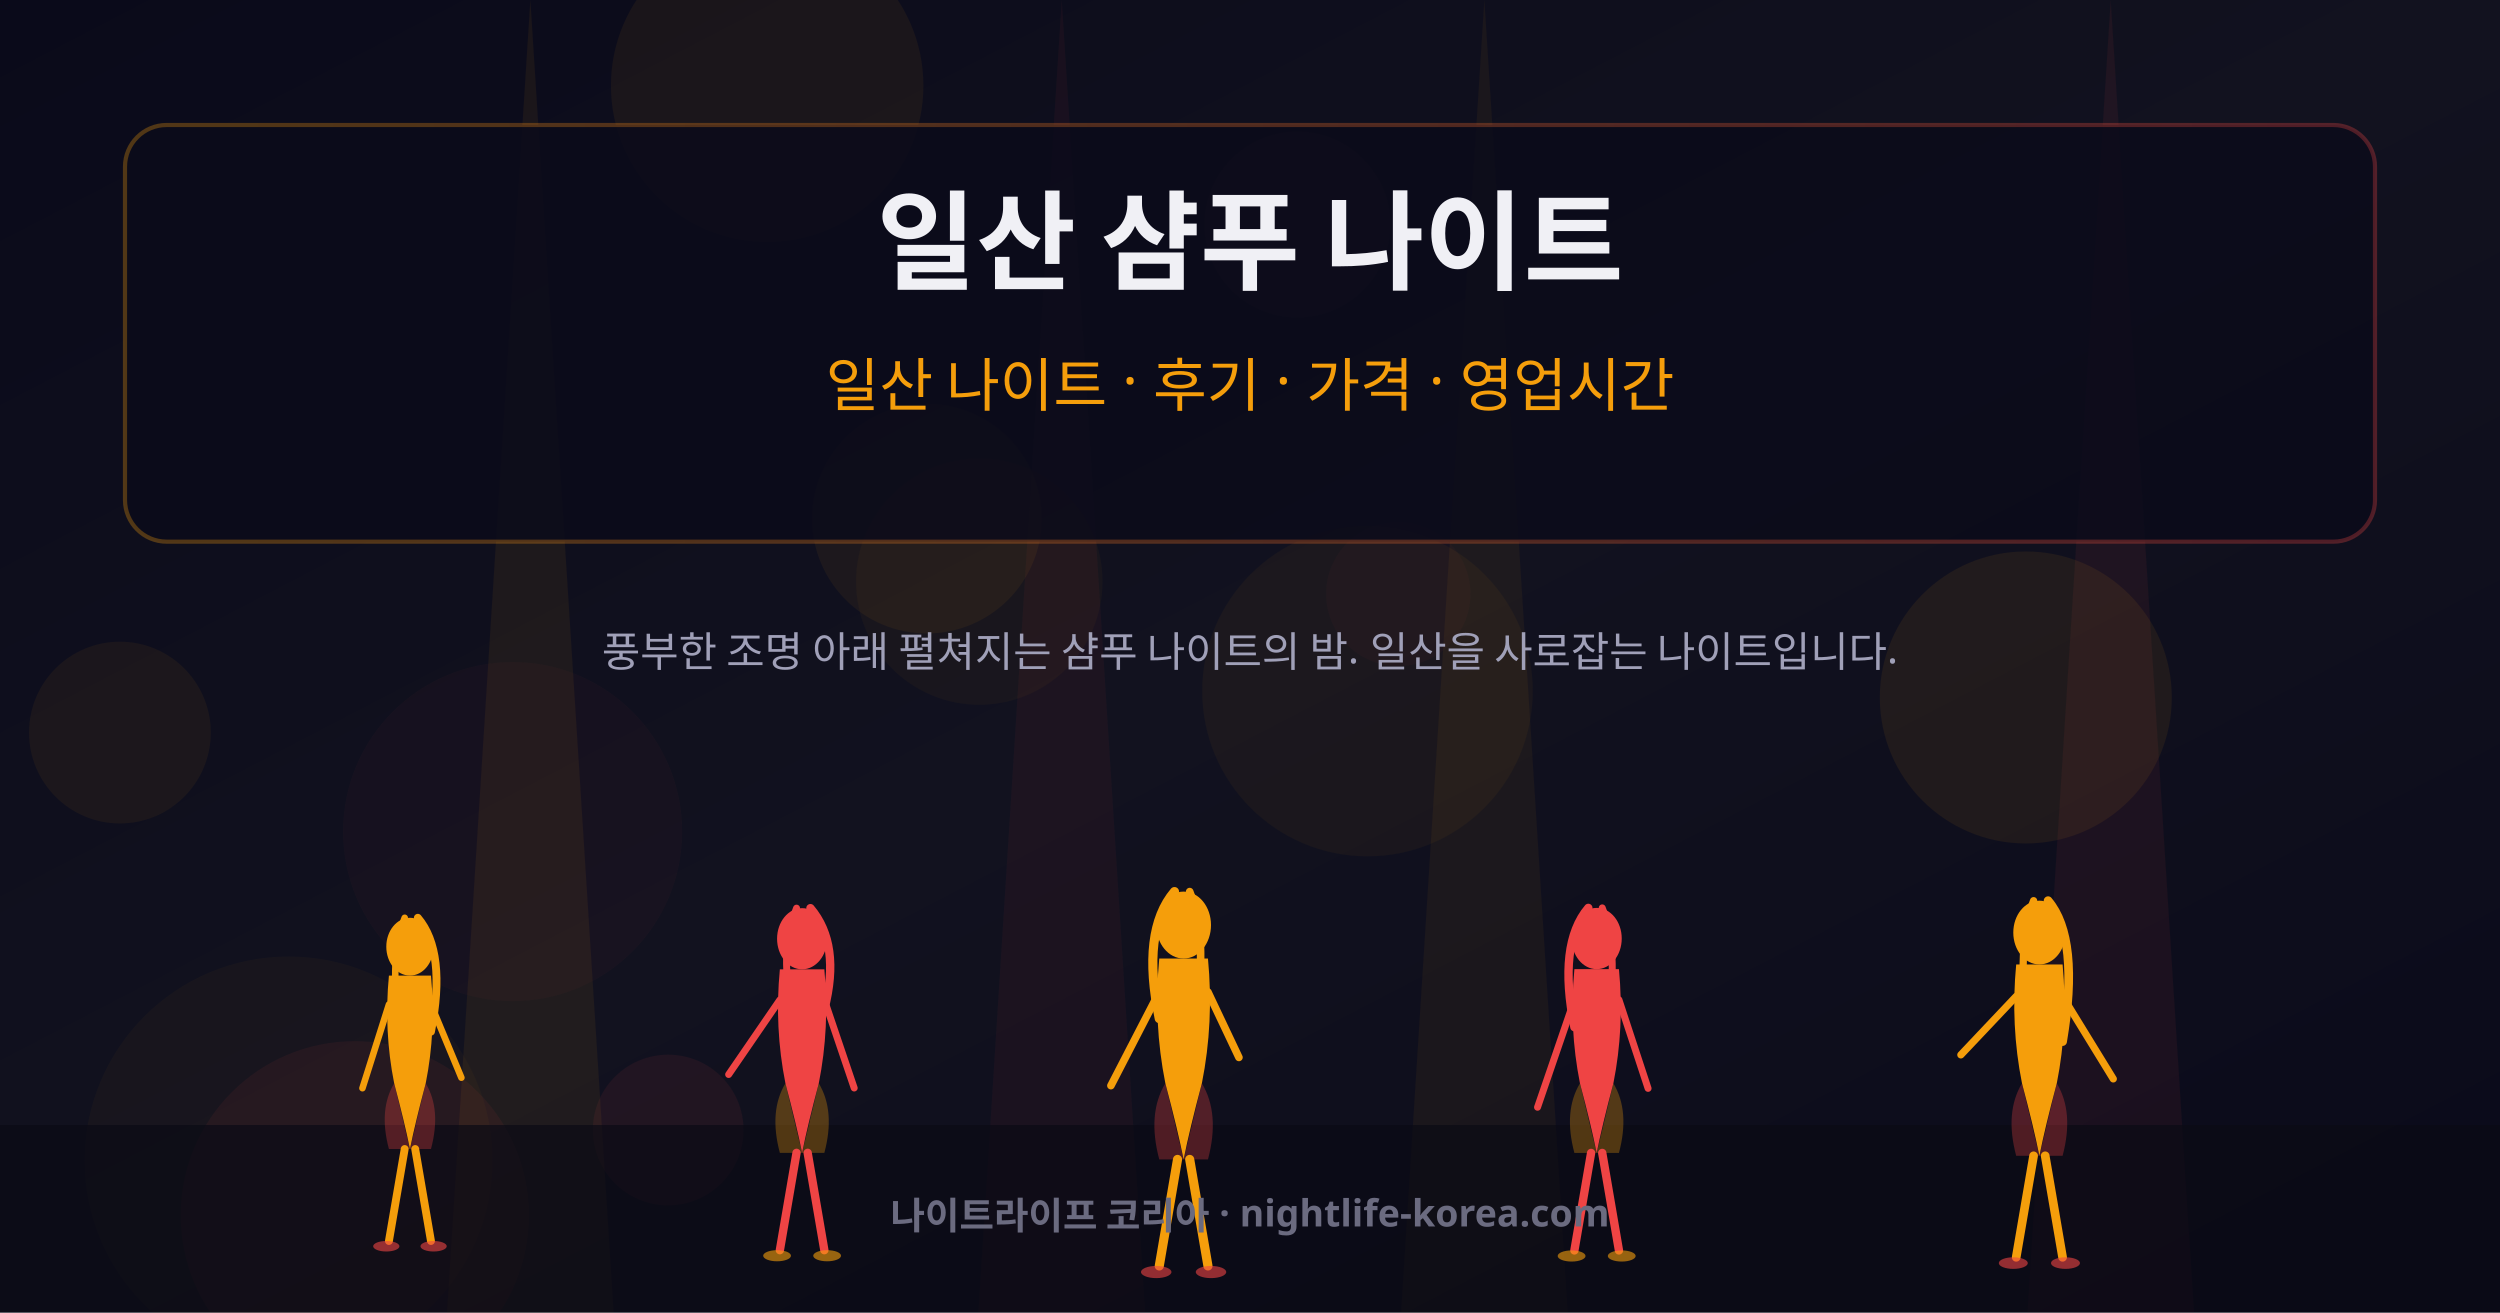
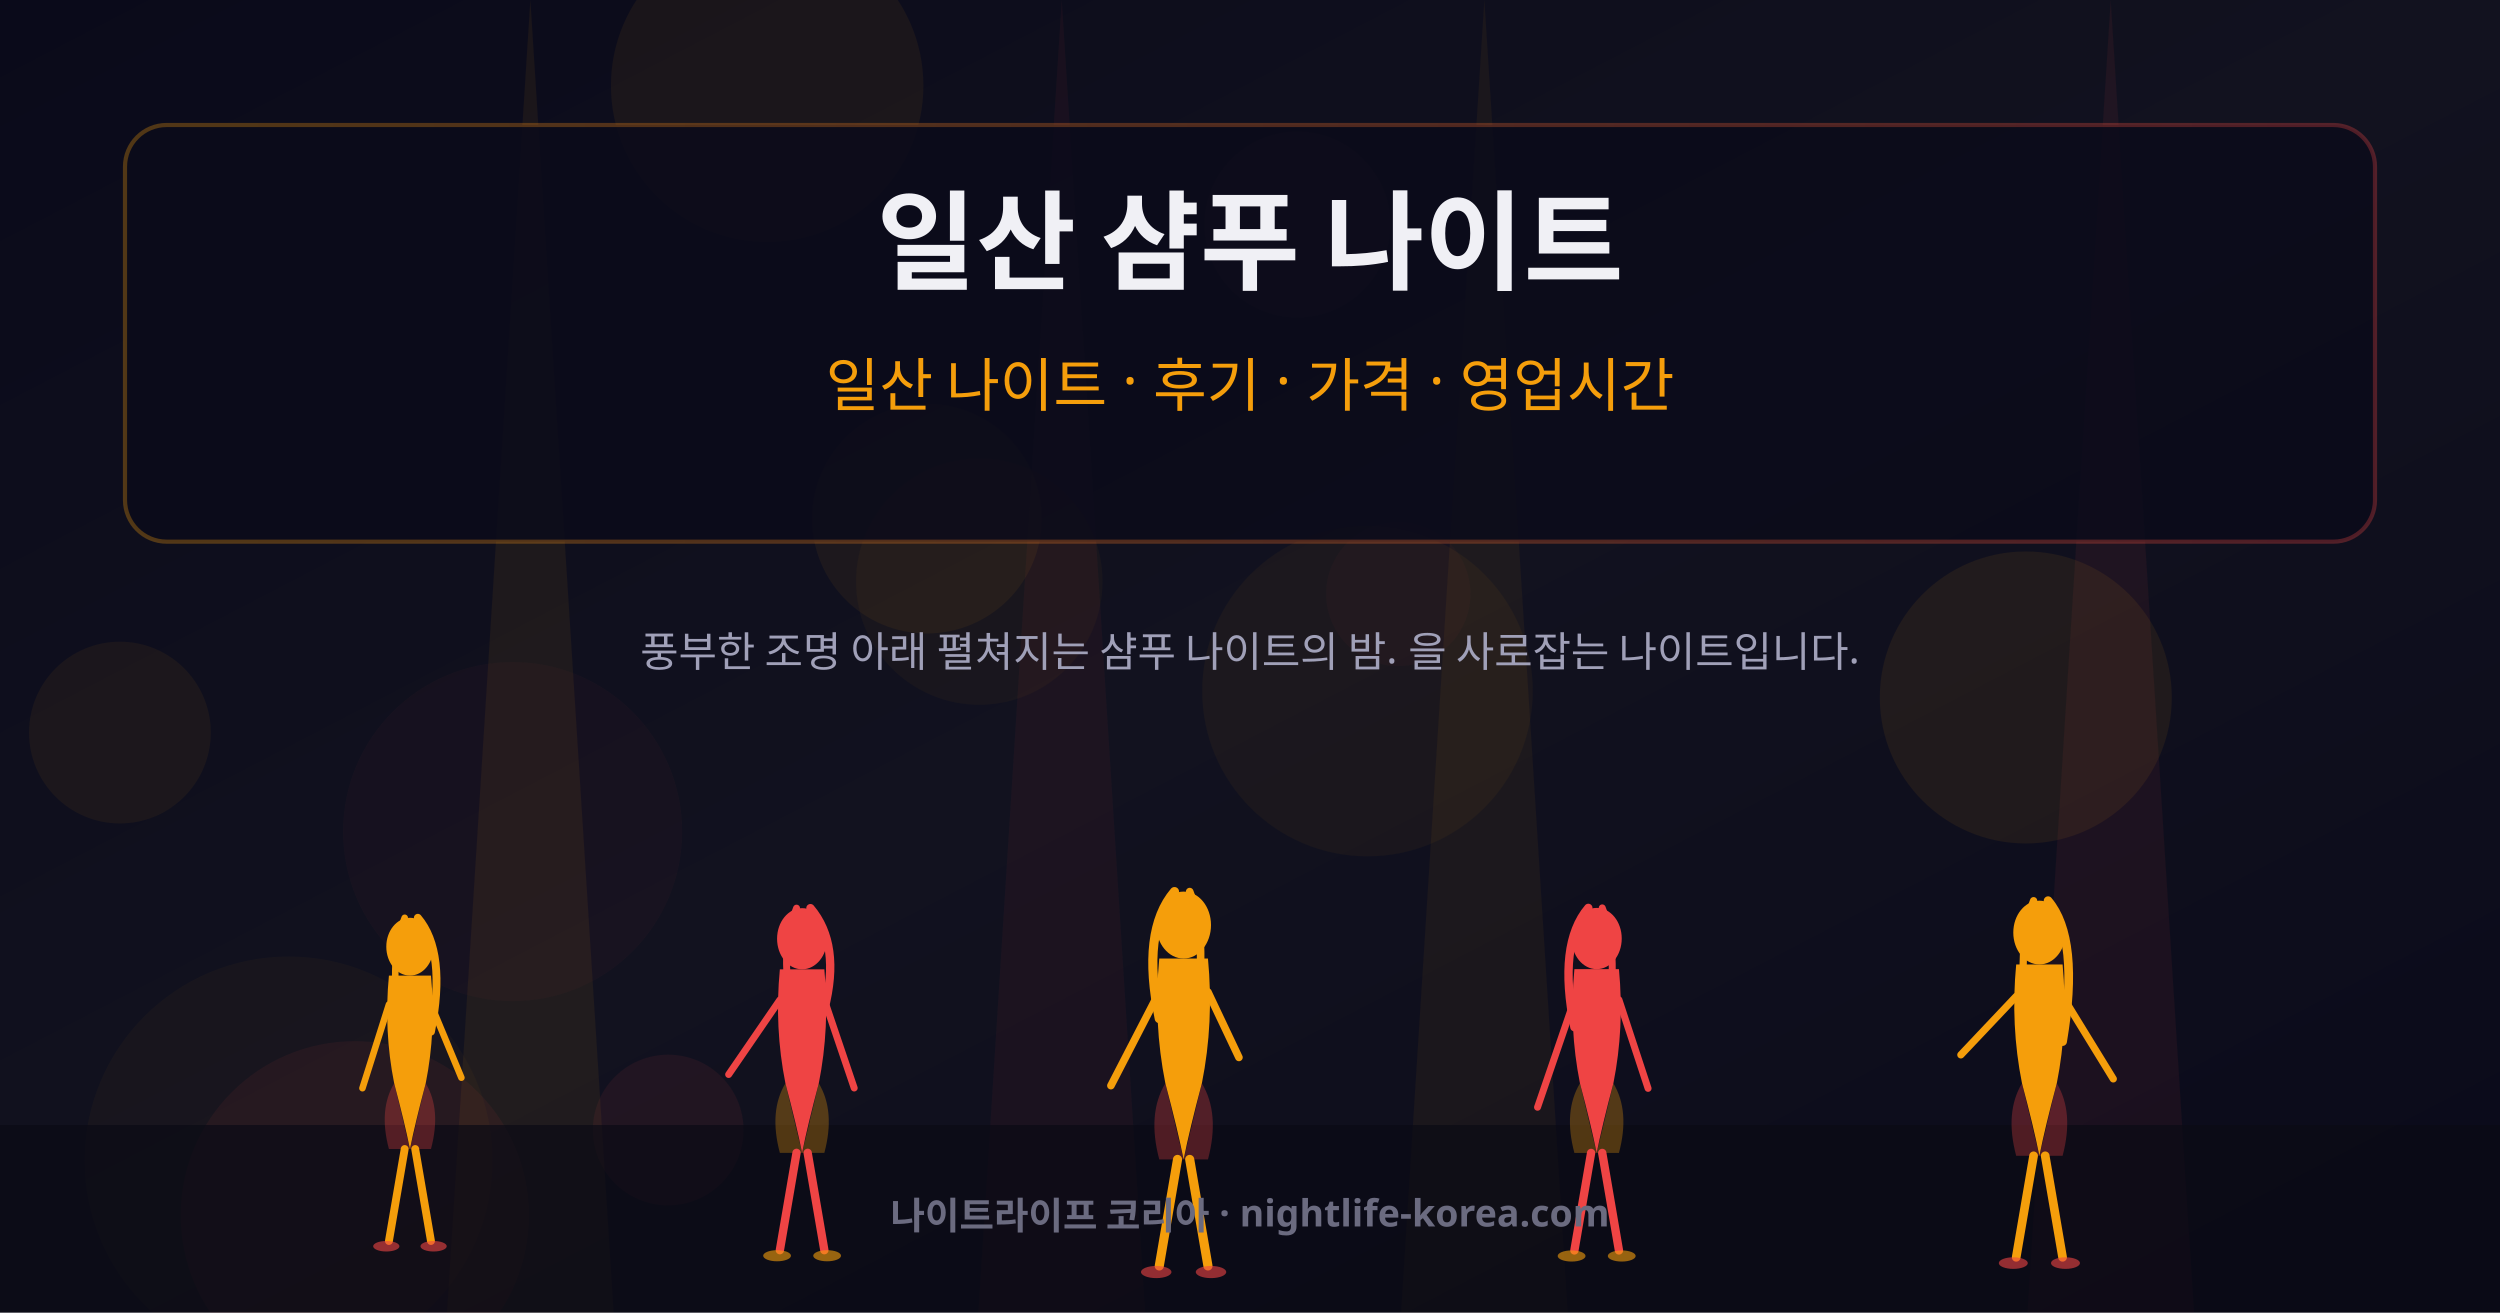
<svg xmlns="http://www.w3.org/2000/svg" viewBox="0 0 1200 630" width="1200" height="630">
  <defs>
    <linearGradient id="ogbg" x1="0%" y1="0%" x2="100%" y2="100%">
      <stop offset="0%" style="stop-color:#0a0a1a" />
      <stop offset="50%" style="stop-color:#12121f" />
      <stop offset="100%" style="stop-color:#0a0a1a" />
    </linearGradient>
    <linearGradient id="ogtxt" x1="0%" y1="0%" x2="100%" y2="0%">
      <stop offset="0%" style="stop-color:#f59e0b" />
      <stop offset="100%" style="stop-color:#ef4444" />
    </linearGradient>
  </defs>
  <rect width="1200" height="630" fill="url(#ogbg)" />
  <polygon points="254.575,0 214.575,630 294.575,630" fill="#f59e0b" opacity="0.069" />
  <polygon points="509.637,0 469.637,630 549.637,630" fill="#ef4444" opacity="0.051" />
  <polygon points="712.495,0 672.495,630 752.495,630" fill="#f59e0b" opacity="0.058" />
  <polygon points="1013.139,0 973.139,630 1053.139,630" fill="#ef4444" opacity="0.067" />
  <circle cx="138.528" cy="557.016" r="97.88" fill="#f59e0b" opacity="0.033" />
  <circle cx="656.392" cy="331.708" r="79.333" fill="#f59e0b" opacity="0.046" />
  <circle cx="170.36" cy="583.349" r="83.59" fill="#ef4444" opacity="0.064" />
  <circle cx="246.055" cy="399.16" r="81.375" fill="#ef4444" opacity="0.033" />
  <circle cx="972.388" cy="334.78" r="70.081" fill="#f59e0b" opacity="0.075" />
  <circle cx="671.184" cy="285.078" r="34.636" fill="#ef4444" opacity="0.032" />
  <circle cx="320.728" cy="542.427" r="36.184" fill="#ef4444" opacity="0.073" />
  <circle cx="368.243" cy="41.14" r="74.983" fill="#f59e0b" opacity="0.063" />
  <circle cx="622.704" cy="107.715" r="44.639" fill="#ef4444" opacity="0.05" />
  <circle cx="444.91" cy="248.958" r="55.098" fill="#f59e0b" opacity="0.061" />
  <circle cx="57.554" cy="351.634" r="43.613" fill="#f59e0b" opacity="0.059" />
  <circle cx="470.047" cy="279.133" r="59.156" fill="#f59e0b" opacity="0.037" />
  <rect x="0" y="540" width="1200" height="90" fill="#0a0a14" opacity="0.7" />
  <g transform="translate(196.7748,520) scale(1.261268)">
    <ellipse cx="0" cy="-52" rx="9" ry="11" fill="#f59e0b" />
    <path d="M3,-63 Q14,-50 8,-19.666" stroke="#f59e0b" stroke-width="3" fill="none" stroke-linecap="round" />
    <path d="M-2,-63 Q-8,-48 -4,-22.666" stroke="#f59e0b" stroke-width="2.5" fill="none" stroke-linecap="round" />
    <path d="M-8,-41 Q-10,-20 -6,0 Q-2,15 0,25 Q2,15 6,0 Q10,-20 8,-41 Z" fill="#f59e0b" />
    <path d="M-6,0 Q-12,10 -8,25 L0,25 Z" fill="#ef4444" opacity="0.3" />
    <path d="M6,0 Q12,10 8,25 L0,25 Z" fill="#ef4444" opacity="0.3" />
    <line x1="-2" y1="25" x2="-8" y2="60" stroke="#f59e0b" stroke-width="3" stroke-linecap="round" />
    <line x1="2" y1="25" x2="8" y2="60" stroke="#f59e0b" stroke-width="3" stroke-linecap="round" />
    <ellipse cx="-9" cy="62" rx="5" ry="2" fill="#ef4444" opacity="0.6" />
    <ellipse cx="9" cy="62" rx="5" ry="2" fill="#ef4444" opacity="0.6" />
    <line x1="-8" y1="-30" x2="-18.079" y2="1.85" stroke="#f59e0b" stroke-width="2.5" stroke-linecap="round" />
    <line x1="8" y1="-30" x2="19.579" y2="-2.145" stroke="#f59e0b" stroke-width="2.5" stroke-linecap="round" />
  </g>
  <g transform="translate(385.0083,520) scale(1.334698)">
    <ellipse cx="0" cy="-52" rx="9" ry="11" fill="#ef4444" />
    <path d="M3,-63 Q14,-50 8,-26.702" stroke="#ef4444" stroke-width="3" fill="none" stroke-linecap="round" />
    <path d="M-2,-63 Q-8,-48 -4,-29.702" stroke="#ef4444" stroke-width="2.5" fill="none" stroke-linecap="round" />
    <path d="M-8,-41 Q-10,-20 -6,0 Q-2,15 0,25 Q2,15 6,0 Q10,-20 8,-41 Z" fill="#ef4444" />
    <path d="M-6,0 Q-12,10 -8,25 L0,25 Z" fill="#f59e0b" opacity="0.3" />
    <path d="M6,0 Q12,10 8,25 L0,25 Z" fill="#f59e0b" opacity="0.3" />
    <line x1="-2" y1="25" x2="-8" y2="60" stroke="#ef4444" stroke-width="3" stroke-linecap="round" />
    <line x1="2" y1="25" x2="8" y2="60" stroke="#ef4444" stroke-width="3" stroke-linecap="round" />
    <ellipse cx="-9" cy="62" rx="5" ry="2" fill="#f59e0b" opacity="0.6" />
    <ellipse cx="9" cy="62" rx="5" ry="2" fill="#f59e0b" opacity="0.6" />
    <line x1="-8" y1="-30" x2="-26.414" y2="-3.18" stroke="#ef4444" stroke-width="2.5" stroke-linecap="round" />
    <line x1="8" y1="-30" x2="18.737" y2="1.678" stroke="#ef4444" stroke-width="2.5" stroke-linecap="round" />
  </g>
  <g transform="translate(568.1338,520) scale(1.460878)">
    <ellipse cx="0" cy="-52" rx="9" ry="11" fill="#f59e0b" />
    <path d="M-3,-63 Q-14,-50 -8,-21.279" stroke="#f59e0b" stroke-width="3" fill="none" stroke-linecap="round" />
    <path d="M2,-63 Q8,-48 4,-24.279" stroke="#f59e0b" stroke-width="2.5" fill="none" stroke-linecap="round" />
    <path d="M-8,-41 Q-10,-20 -6,0 Q-2,15 0,25 Q2,15 6,0 Q10,-20 8,-41 Z" fill="#f59e0b" />
    <path d="M-6,0 Q-12,10 -8,25 L0,25 Z" fill="#ef4444" opacity="0.3" />
    <path d="M6,0 Q12,10 8,25 L0,25 Z" fill="#ef4444" opacity="0.3" />
    <line x1="-2" y1="25" x2="-8" y2="60" stroke="#f59e0b" stroke-width="3" stroke-linecap="round" />
    <line x1="2" y1="25" x2="8" y2="60" stroke="#f59e0b" stroke-width="3" stroke-linecap="round" />
    <ellipse cx="-9" cy="62" rx="5" ry="2" fill="#ef4444" opacity="0.6" />
    <ellipse cx="9" cy="62" rx="5" ry="2" fill="#ef4444" opacity="0.6" />
    <line x1="-8" y1="-30" x2="-23.889" y2="0.755" stroke="#f59e0b" stroke-width="2.5" stroke-linecap="round" />
    <line x1="8" y1="-30" x2="18.175" y2="-8.516" stroke="#f59e0b" stroke-width="2.5" stroke-linecap="round" />
  </g>
  <g transform="translate(766.4012,520) scale(1.336677)">
    <ellipse cx="0" cy="-52" rx="9" ry="11" fill="#ef4444" />
    <path d="M-3,-63 Q-14,-50 -8,-20.165" stroke="#ef4444" stroke-width="3" fill="none" stroke-linecap="round" />
    <path d="M2,-63 Q8,-48 4,-23.165" stroke="#ef4444" stroke-width="2.5" fill="none" stroke-linecap="round" />
    <path d="M-8,-41 Q-10,-20 -6,0 Q-2,15 0,25 Q2,15 6,0 Q10,-20 8,-41 Z" fill="#ef4444" />
    <path d="M-6,0 Q-12,10 -8,25 L0,25 Z" fill="#f59e0b" opacity="0.3" />
    <path d="M6,0 Q12,10 8,25 L0,25 Z" fill="#f59e0b" opacity="0.3" />
    <line x1="-2" y1="25" x2="-8" y2="60" stroke="#ef4444" stroke-width="3" stroke-linecap="round" />
    <line x1="2" y1="25" x2="8" y2="60" stroke="#ef4444" stroke-width="3" stroke-linecap="round" />
    <ellipse cx="-9" cy="62" rx="5" ry="2" fill="#f59e0b" opacity="0.6" />
    <ellipse cx="9" cy="62" rx="5" ry="2" fill="#f59e0b" opacity="0.6" />
    <line x1="-8" y1="-30" x2="-21.236" y2="8.586" stroke="#ef4444" stroke-width="2.5" stroke-linecap="round" />
    <line x1="8" y1="-30" x2="18.458" y2="1.807" stroke="#ef4444" stroke-width="2.5" stroke-linecap="round" />
  </g>
  <g transform="translate(978.9056,520) scale(1.391681)">
    <ellipse cx="0" cy="-52" rx="9" ry="11" fill="#f59e0b" />
    <path d="M3,-63 Q14,-50 8,-14.4" stroke="#f59e0b" stroke-width="3" fill="none" stroke-linecap="round" />
    <path d="M-2,-63 Q-8,-48 -4,-17.4" stroke="#f59e0b" stroke-width="2.5" fill="none" stroke-linecap="round" />
    <path d="M-8,-41 Q-10,-20 -6,0 Q-2,15 0,25 Q2,15 6,0 Q10,-20 8,-41 Z" fill="#f59e0b" />
    <path d="M-6,0 Q-12,10 -8,25 L0,25 Z" fill="#ef4444" opacity="0.3" />
    <path d="M6,0 Q12,10 8,25 L0,25 Z" fill="#ef4444" opacity="0.3" />
    <line x1="-2" y1="25" x2="-8" y2="60" stroke="#f59e0b" stroke-width="3" stroke-linecap="round" />
    <line x1="2" y1="25" x2="8" y2="60" stroke="#f59e0b" stroke-width="3" stroke-linecap="round" />
    <ellipse cx="-9" cy="62" rx="5" ry="2" fill="#ef4444" opacity="0.6" />
    <ellipse cx="9" cy="62" rx="5" ry="2" fill="#ef4444" opacity="0.6" />
    <line x1="-8" y1="-30" x2="-27.081" y2="-9.823" stroke="#f59e0b" stroke-width="2.5" stroke-linecap="round" />
    <line x1="8" y1="-30" x2="25.48" y2="-1.537" stroke="#f59e0b" stroke-width="2.5" stroke-linecap="round" />
  </g>
  <rect x="60" y="60" width="1080" height="200" rx="20" fill="#0a0a1a" opacity="0.85" />
  <rect x="60" y="60" width="1080" height="200" rx="20" fill="none" stroke="url(#ogtxt)" stroke-width="2" opacity="0.3" />
  <text x="600" y="135" text-anchor="middle" font-family="'Noto Sans KR',sans-serif" font-size="52" font-weight="800" fill="#f0f0f5">일산 샴푸 나이트</text>
  <text x="600" y="195" text-anchor="middle" font-family="'Noto Sans KR',sans-serif" font-size="28" font-weight="500" fill="#f59e0b">일산 나이트 · 후기 · 가격 · 영업시간</text>
  <rect x="60" y="290" width="auto" height="40" rx="20" fill="#f59e0b" opacity="0.15" />
-   <text x="600" y="320" text-anchor="middle" font-family="'Noto Sans KR',sans-serif" font-size="20" fill="#a0a0b8">풍부한 조명 아래 펼쳐지는 샴푸 나이트의 밤. 일산을 사로잡는 나이트입니다.</text>
+   <text x="600" y="320" text-anchor="middle" font-family="'Noto Sans KR',sans-serif" font-size="20" fill="#a0a0b8">풍부한 조명 아래 펼쳐지는 샴푸 나이트의 밤. 을 사로잡는 나이트입니다.</text>
  <text x="600" y="590" text-anchor="middle" font-family="'Noto Sans KR',sans-serif" font-size="18" font-weight="600" fill="#6b6b80">나이트라이프 코리아 · nightlife-korea.com</text>
</svg>
